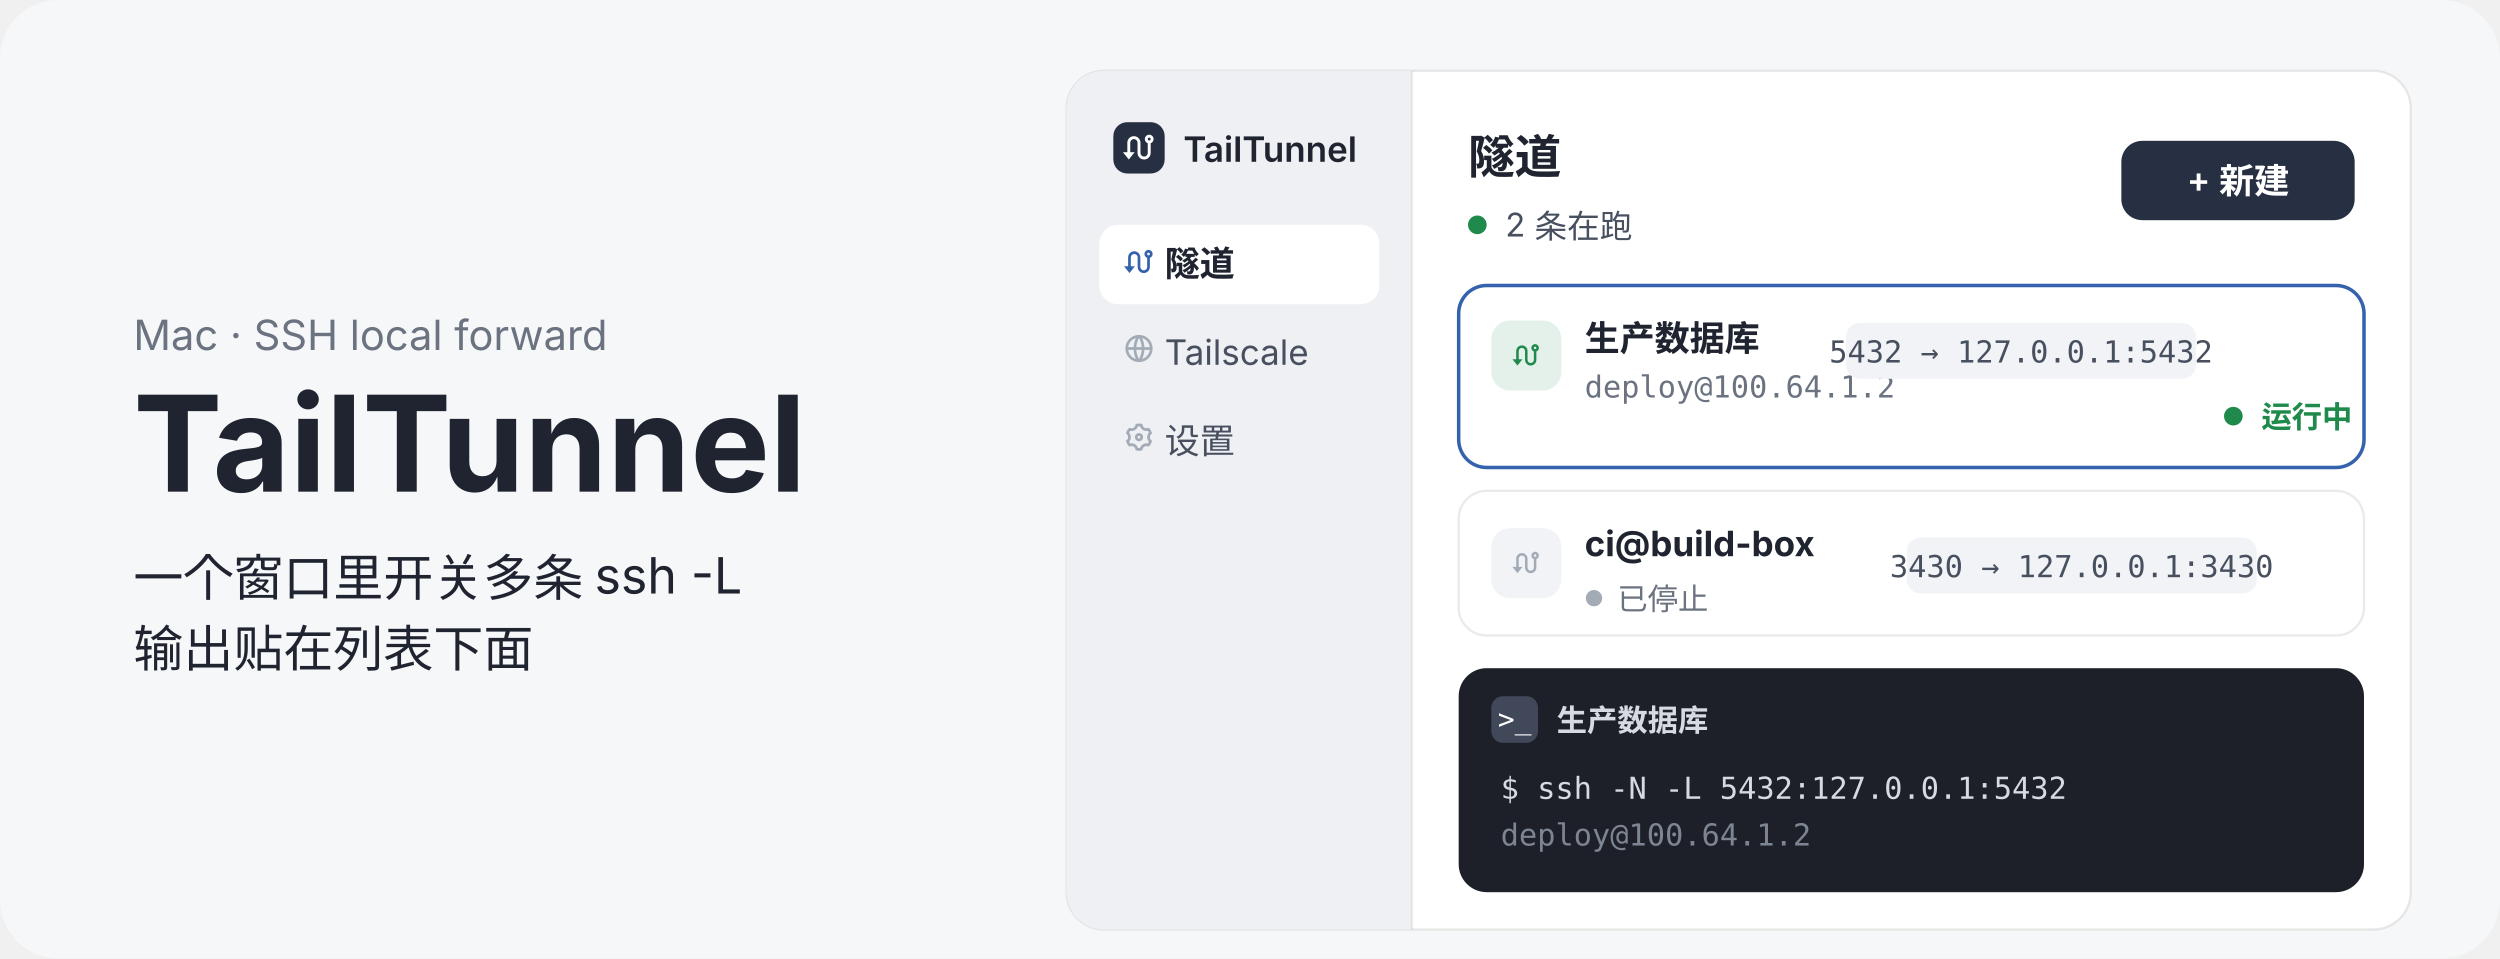
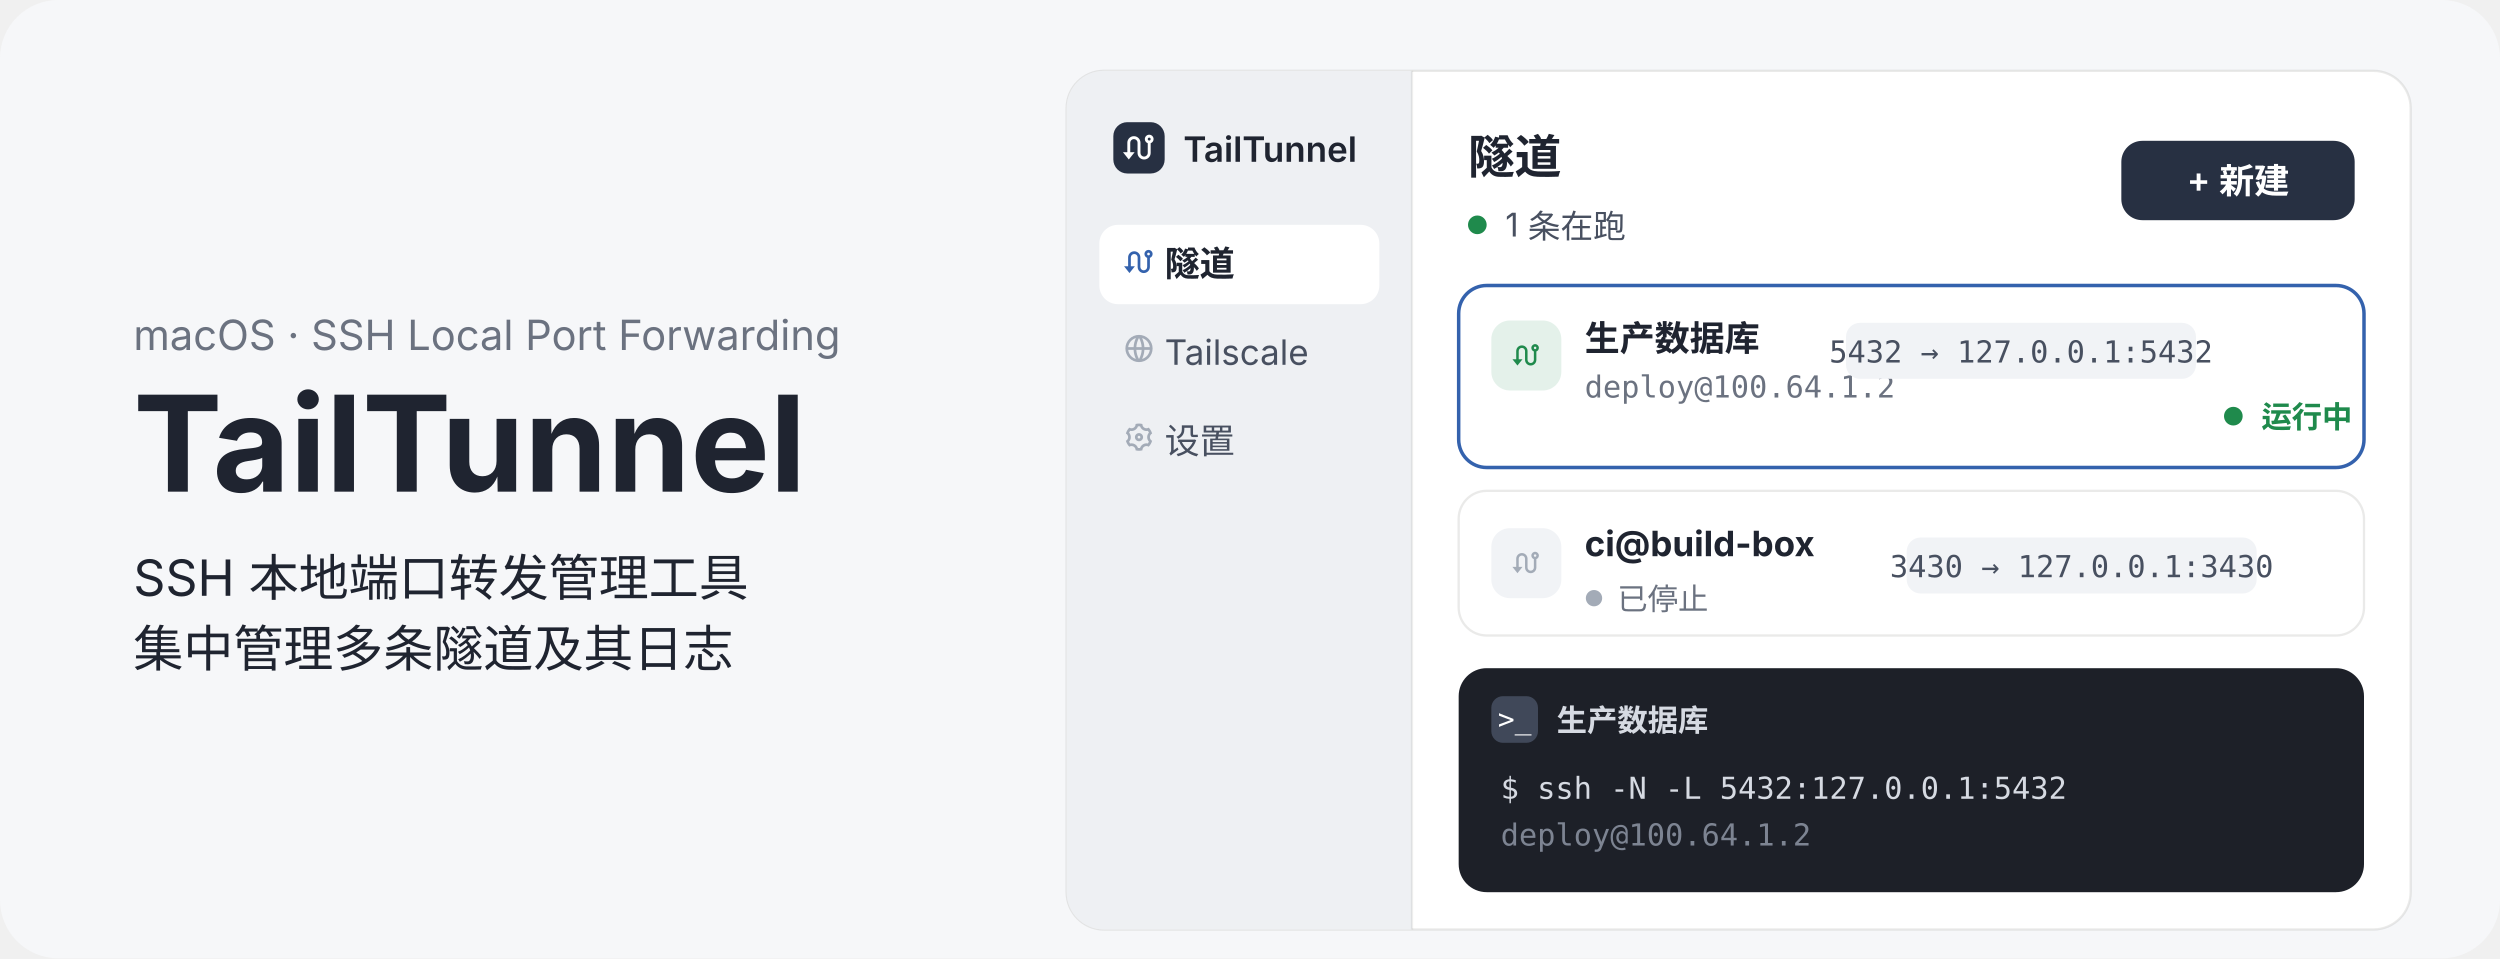
<svg xmlns="http://www.w3.org/2000/svg" width="1200" height="460" viewBox="0 0 1200 460" role="img" aria-labelledby="hero-title hero-desc">
  <rect width="1200" height="460" rx="28" fill="#f6f7f9" />
  <g id="title-block" font-family="-apple-system, BlinkMacSystemFont, 'Segoe UI', 'PingFang SC', sans-serif">
-     <text x="64" y="168" fill="#6b7280" font-size="20">Mac · SSH local forward</text>
+     <text x="64" y="168" fill="#6b7280" font-size="20">macOS · SSH Local Port Forwarding</text>
    <text x="64" y="236" fill="#1f2430" font-size="64" font-weight="700">TailTunnel</text>
-     <text x="64" y="286" fill="#1f2430" font-size="24">一个窗口里开关多条 ssh -L</text>
-     <text x="64" y="320" fill="#1f2430" font-size="24">输出贴在列表下面</text>
+     <text x="64" y="286" fill="#1f2430" font-size="24">SSH 本地端口转发管理工具</text>
+     <text x="64" y="320" fill="#1f2430" font-size="24">集中管理多条隧道及其日志</text>
  </g>
  <g id="window" transform="translate(512 34) scale(1.12)">
    <rect width="576" height="368" rx="16" fill="#ffffff" stroke="rgba(47,42,34,0.10)" />
    <clipPath id="window-clip">
      <rect width="576" height="368" rx="16" />
    </clipPath>
    <g clip-path="url(#window-clip)">
      <rect width="148" height="368" fill="#eef0f3" />
      <line x1="148" y1="0" x2="148" y2="368" stroke="rgba(47,42,34,0.08)" />
      <rect x="20" y="22" width="22" height="22" rx="6" fill="#273042" />
      <g transform="translate(23.5 25.5) scale(0.625)">
        <path fill="#ffffff" d="M4 15V8.5C4 6.015 6.015 4 8.5 4C10.985 4 13 6.015 13 8.5V15.5C13 16.881 14.119 18 15.5 18C16.881 18 18 16.881 18 15.5V8.829C16.835 8.417 16 7.306 16 6C16 4.343 17.343 3 19 3C20.657 3 22 4.343 22 6C22 7.306 21.165 8.417 20 8.829V15.5C20 17.985 17.985 20 15.5 20C13.015 20 11 17.985 11 15.5V8.5C11 7.119 9.881 6 8.5 6C7.119 6 6 7.119 6 8.5V15H9L5 20L1 15H4ZM19 7C19.552 7 20 6.552 20 6C20 5.448 19.552 5 19 5C18.448 5 18 5.448 18 6C18 6.552 18.448 7 19 7Z" />
      </g>
      <text x="50" y="39" fill="#1f2430" font-family="-apple-system, 'PingFang SC', sans-serif" font-size="15" font-weight="600">TailTunnel</text>
      <rect x="14" y="66" width="120" height="34" rx="8" fill="#ffffff" />
      <g transform="translate(24 75) scale(0.583333)">
        <path fill="#3462ad" d="M4 15V8.5C4 6.015 6.015 4 8.5 4C10.985 4 13 6.015 13 8.5V15.5C13 16.881 14.119 18 15.5 18C16.881 18 18 16.881 18 15.5V8.829C16.835 8.417 16 7.306 16 6C16 4.343 17.343 3 19 3C20.657 3 22 4.343 22 6C22 7.306 21.165 8.417 20 8.829V15.5C20 17.985 17.985 20 15.5 20C13.015 20 11 17.985 11 15.5V8.5C11 7.119 9.881 6 8.5 6C7.119 6 6 7.119 6 8.5V15H9L5 20L1 15H4ZM19 7C19.552 7 20 6.552 20 6C20 5.448 19.552 5 19 5C18.448 5 18 5.448 18 6C18 6.552 18.448 7 19 7Z" />
      </g>
      <text x="42" y="88" fill="#1f2430" font-family="-apple-system, 'PingFang SC', sans-serif" font-size="15" font-weight="600">隧道</text>
      <g transform="translate(24 112) scale(0.583333)">
        <path fill="#a3abb7" d="M12 22C6.477 22 2 17.523 2 12C2 6.477 6.477 2 12 2C17.523 2 22 6.477 22 12C22 17.523 17.523 22 12 22ZM9.71 19.667C8.747 17.626 8.157 15.374 8.027 13H4.062C4.458 16.177 6.716 18.775 9.71 19.667ZM10.031 13C10.181 15.439 10.878 17.73 12 19.752C13.122 17.73 13.819 15.439 13.969 13H10.031ZM19.938 13H15.973C15.843 15.374 15.253 17.626 14.29 19.667C17.284 18.775 19.542 16.177 19.938 13ZM4.062 11H8.027C8.157 8.626 8.747 6.374 9.71 4.333C6.716 5.225 4.458 7.824 4.062 11ZM10.031 11H13.969C13.819 8.561 13.122 6.27 12 4.248C10.878 6.27 10.181 8.561 10.031 11ZM14.29 4.333C15.253 6.374 15.843 8.626 15.973 11H19.938C19.542 7.824 17.284 5.225 14.29 4.333Z" />
      </g>
      <text x="42" y="126" fill="#485060" font-family="-apple-system, 'PingFang SC', sans-serif" font-size="15">Tailscale</text>
      <g transform="translate(24 150) scale(0.583333)">
        <path fill="#a3abb7" d="M3.339 17C2.907 16.252 2.583 15.47 2.361 14.674C3.334 14.178 4 13.167 4 12C4 10.835 3.335 9.824 2.364 9.327C2.81 7.717 3.659 6.216 4.865 4.99C5.781 5.584 6.989 5.655 8 5.072C9.01 4.489 9.553 3.406 9.496 2.316C11.161 1.885 12.885 1.9 14.503 2.319C14.447 3.408 14.99 4.489 16 5.072C17.01 5.655 18.219 5.584 19.135 4.99C19.713 5.58 20.228 6.252 20.66 7C21.092 7.749 21.417 8.53 21.638 9.326C20.666 9.822 20 10.834 20 12C20 13.166 20.665 14.176 21.636 14.673C21.189 16.284 20.341 17.784 19.135 19.01C18.219 18.416 17.01 18.345 16 18.928C14.989 19.512 14.447 20.594 14.503 21.684C12.838 22.116 11.115 22.1 9.496 21.682C9.552 20.592 9.009 19.511 8 18.928C6.989 18.345 5.781 18.416 4.865 19.01C4.286 18.421 3.772 17.749 3.339 17ZM9 17.196C10.091 17.826 10.875 18.823 11.25 19.966C11.749 20.013 12.25 20.014 12.749 19.968C13.124 18.824 13.908 17.827 15 17.196C16.092 16.566 17.347 16.386 18.525 16.632C18.815 16.224 19.065 15.789 19.273 15.334C18.471 14.437 18 13.26 18 12C18 10.74 18.471 9.563 19.273 8.666C19.169 8.441 19.054 8.218 18.928 8C18.802 7.782 18.667 7.571 18.523 7.368C17.346 7.615 16.091 7.434 15 6.804C13.908 6.174 13.125 5.178 12.749 4.035C12.251 3.987 11.749 3.986 11.251 4.033C10.876 5.177 10.092 6.174 9 6.804C7.908 7.434 6.652 7.615 5.474 7.368C5.185 7.776 4.935 8.211 4.727 8.666C5.529 9.563 6 10.74 6 12C6 13.26 5.529 14.437 4.727 15.334C4.831 15.56 4.946 15.782 5.072 16C5.197 16.218 5.332 16.429 5.476 16.632C6.654 16.386 7.908 16.566 9 17.196ZM12 15C10.343 15 9 13.657 9 12C9 10.343 10.343 9 12 9C13.657 9 15 10.343 15 12C15 13.657 13.657 15 12 15ZM12 13C12.552 13 13 12.553 13 12C13 11.448 12.552 11 12 11C11.447 11 11 11.448 11 12C11 12.553 11.447 13 12 13Z" />
      </g>
      <text x="42" y="164" fill="#485060" font-family="-apple-system, 'PingFang SC', sans-serif" font-size="15">设置</text>
      <text x="172" y="44" fill="#1f2430" font-family="-apple-system, 'PingFang SC', sans-serif" font-size="20" font-weight="650">隧道</text>
      <circle cx="176" cy="66" r="4" fill="#1f8a4c" />
-       <text x="188" y="71" fill="#485060" font-family="-apple-system, 'PingFang SC', sans-serif" font-size="14">2 条在跑</text>
+       <text x="188" y="71" fill="#485060" font-family="-apple-system, 'PingFang SC', sans-serif" font-size="14">1 条在跑</text>
      <rect x="452" y="30" width="100" height="34" rx="9" fill="#273042" />
      <text x="502" y="52" fill="#ffffff" font-family="-apple-system, 'PingFang SC', sans-serif" font-size="15" font-weight="600" text-anchor="middle">+ 新建</text>
      <rect x="168" y="92" width="388" height="78" rx="12" fill="#ffffff" stroke="#3462ad" stroke-width="1.5" />
      <rect x="182" y="107" width="30" height="30" rx="8" fill="rgba(31,138,76,0.12)" />
      <path fill="#1f8a4c" transform="translate(190.5 115.5) scale(0.54)" d="M4 15V8.5C4 6.015 6.015 4 8.5 4C10.985 4 13 6.015 13 8.5V15.5C13 16.881 14.119 18 15.5 18C16.881 18 18 16.881 18 15.5V8.829C16.835 8.417 16 7.306 16 6C16 4.343 17.343 3 19 3C20.657 3 22 4.343 22 6C22 7.306 21.165 8.417 20 8.829V15.5C20 17.985 17.985 20 15.5 20C13.015 20 11 17.985 11 15.5V8.5C11 7.119 9.881 6 8.5 6C7.119 6 6 7.119 6 8.5V15H9L5 20L1 15H4ZM19 7C19.552 7 20 6.552 20 6C20 5.448 19.552 5 19 5C18.448 5 18 5.448 18 6C18 6.552 18.448 7 19 7Z" />
      <text x="222" y="120" fill="#1f2430" font-family="-apple-system, 'PingFang SC', sans-serif" font-size="15" font-weight="650">生产数据库</text>
      <text x="222" y="140" fill="#6b7280" font-family="ui-monospace, SFMono-Regular, Menlo, monospace" font-size="13">deploy@100.64.1.2</text>
      <rect x="334" y="108" width="150" height="24" rx="6" fill="#f1f3f6" />
      <text x="409" y="125" fill="#485060" font-family="ui-monospace, SFMono-Regular, Menlo, monospace" font-size="13" text-anchor="middle">5432 → 127.0.0.1:5432</text>
      <circle cx="500" cy="148" r="4" fill="#1f8a4c" />
      <text x="512" y="153" fill="#1f8a4c" font-family="-apple-system, 'PingFang SC', sans-serif" font-size="13" font-weight="600">运行中</text>
      <rect x="168" y="180" width="388" height="62" rx="12" fill="#ffffff" stroke="rgba(47,42,34,0.10)" />
      <rect x="182" y="196" width="30" height="30" rx="8" fill="#f1f3f6" />
      <path fill="#a3abb7" transform="translate(190.5 204.5) scale(0.54)" d="M4 15V8.5C4 6.015 6.015 4 8.5 4C10.985 4 13 6.015 13 8.5V15.5C13 16.881 14.119 18 15.5 18C16.881 18 18 16.881 18 15.5V8.829C16.835 8.417 16 7.306 16 6C16 4.343 17.343 3 19 3C20.657 3 22 4.343 22 6C22 7.306 21.165 8.417 20 8.829V15.5C20 17.985 17.985 20 15.5 20C13.015 20 11 17.985 11 15.5V8.5C11 7.119 9.881 6 8.5 6C7.119 6 6 7.119 6 8.5V15H9L5 20L1 15H4ZM19 7C19.552 7 20 6.552 20 6C20 5.448 19.552 5 19 5C18.448 5 18 5.448 18 6C18 6.552 18.448 7 19 7Z" />
      <text x="222" y="208" fill="#1f2430" font-family="-apple-system, 'PingFang SC', sans-serif" font-size="15" font-weight="650">ci@build-box</text>
      <circle cx="226" cy="226" r="3.5" fill="#a3abb7" />
      <text x="236" y="231" fill="#6b7280" font-family="-apple-system, 'PingFang SC', sans-serif" font-size="13">已停止</text>
      <rect x="360" y="200" width="150" height="24" rx="6" fill="#f1f3f6" />
      <text x="435" y="217" fill="#485060" font-family="ui-monospace, SFMono-Regular, Menlo, monospace" font-size="13" text-anchor="middle">3430 → 127.0.0.1:3430</text>
      <rect x="168" y="256" width="388" height="96" rx="12" fill="#1d2028" />
      <rect x="182" y="268" width="20" height="20" rx="5" fill="#404859" />
      <text x="192" y="282" fill="#ffffff" font-family="ui-monospace, Menlo, monospace" font-size="12" text-anchor="middle">&gt;_</text>
      <text x="210" y="283" fill="#d6dae2" font-family="-apple-system, 'PingFang SC', sans-serif" font-size="13" font-weight="600">生产数据库</text>
      <text x="186" y="312" fill="#d6dae2" font-family="ui-monospace, SFMono-Regular, Menlo, monospace" font-size="13">$ ssh -N -L 5432:127.0.0.1:5432</text>
      <text x="186" y="332" fill="#7d8492" font-family="ui-monospace, SFMono-Regular, Menlo, monospace" font-size="13">deploy@100.64.1.2</text>
    </g>
  </g>
</svg>
